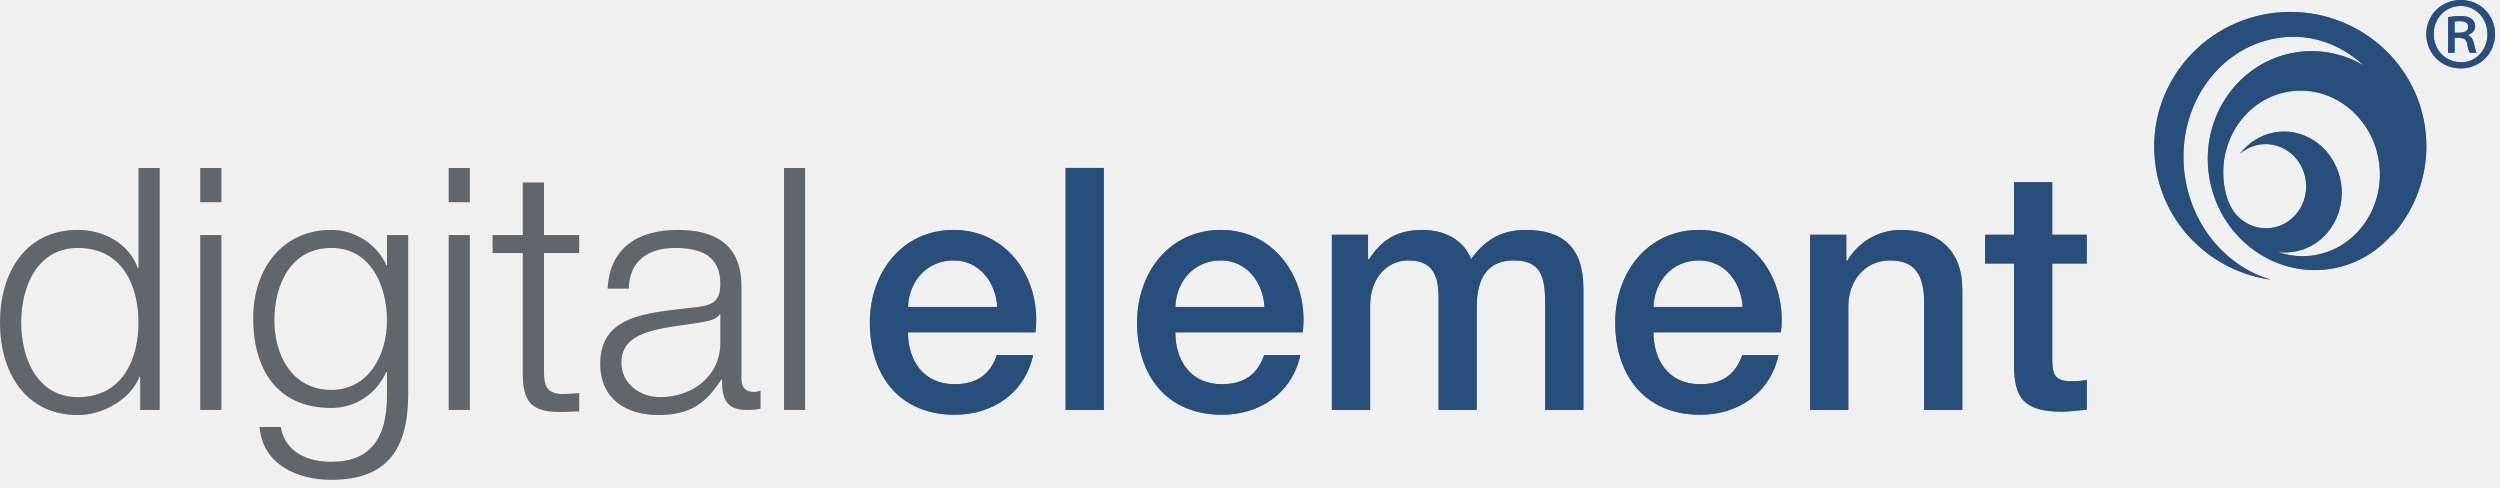
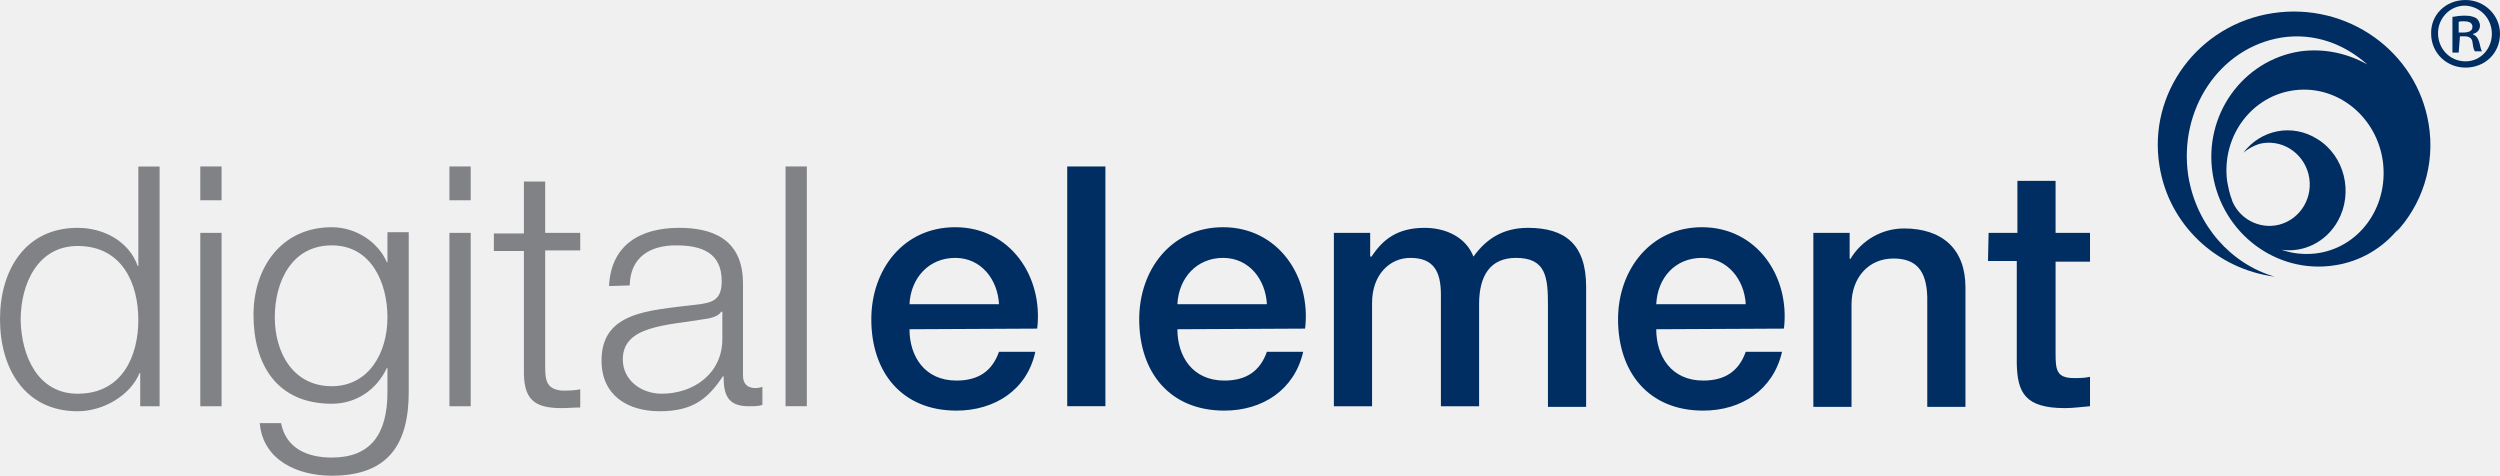
- <svg xmlns="http://www.w3.org/2000/svg" xmlns:xlink="http://www.w3.org/1999/xlink" width="200px" height="39px" viewBox="0 0 200 39" version="1.1">
-   <defs>
-     <path d="M6.225,18.468 C9.82,18.468 11.08,15.398 11.08,12.494 C11.08,9.593 9.82,6.53 6.225,6.53 C3.005,6.53 1.693,9.593 1.693,12.494 C1.693,15.398 3.005,18.468 6.225,18.468 Z M12.774,19.491 L11.215,19.491 L11.215,16.837 L11.161,16.837 C10.437,18.655 8.241,19.898 6.225,19.898 C2.014,19.898 9.00900901e-05,16.453 9.00900901e-05,12.494 C9.00900901e-05,8.537 2.014,5.091 6.225,5.091 C8.292,5.091 10.305,6.15 11.027,8.157 L11.08,8.157 L11.08,0.133 L12.774,0.133 L12.774,19.491 Z M16.02,19.49 L16.02,5.503 L17.708,5.503 L17.708,19.49 L16.02,19.49 Z M16.02,2.87 L16.02,0.133 L17.708,0.133 L17.708,2.87 L16.02,2.87 Z M32.654,18.351 C32.624,22.529 31.043,25.079 26.506,25.079 C23.743,25.079 21.007,23.827 20.766,20.851 L22.456,20.851 C22.83,22.908 24.627,23.64 26.506,23.64 C29.619,23.64 30.959,21.776 30.959,18.351 L30.959,16.453 L30.903,16.453 C30.125,18.163 28.493,19.33 26.506,19.33 C22.082,19.33 20.257,16.132 20.257,12.144 C20.257,8.297 22.509,5.091 26.506,5.091 C28.521,5.091 30.234,6.369 30.903,7.911 L30.959,7.911 L30.959,5.503 L32.654,5.503 L32.654,18.351 Z M30.959,12.331 C30.959,9.594 29.701,6.53 26.506,6.53 C23.287,6.53 21.948,9.434 21.948,12.331 C21.948,15.155 23.394,17.888 26.506,17.888 C29.434,17.888 30.959,15.181 30.959,12.331 Z M35.898,19.49 L35.898,5.503 L37.586,5.503 L37.586,19.49 L35.898,19.49 Z M35.898,2.87 L35.898,0.133 L37.586,0.133 L37.586,2.87 L35.898,2.87 Z M43.519,5.503 L46.333,5.503 L46.333,6.939 L43.519,6.939 L43.519,16.375 C43.519,17.485 43.674,18.138 44.881,18.221 C45.364,18.221 45.847,18.193 46.333,18.138 L46.333,19.606 C45.822,19.606 45.339,19.657 44.828,19.657 C42.573,19.657 41.796,18.899 41.826,16.51 L41.826,6.939 L39.411,6.939 L39.411,5.503 L41.826,5.503 L41.826,1.297 L43.519,1.297 L43.519,5.503 Z M48.616,9.785 C48.775,6.504 51.056,5.091 54.218,5.091 C56.661,5.091 59.312,5.854 59.312,9.593 L59.312,17.023 C59.312,17.675 59.638,18.052 60.309,18.052 C60.494,18.052 60.708,18.003 60.842,17.948 L60.842,19.388 C60.472,19.467 60.204,19.49 59.745,19.49 C58.029,19.49 57.764,18.518 57.764,17.055 L57.705,17.055 C56.526,18.865 55.319,19.898 52.665,19.898 C50.111,19.898 48.019,18.623 48.019,15.807 C48.019,11.874 51.806,11.736 55.453,11.301 C56.849,11.141 57.629,10.951 57.629,9.406 C57.629,7.102 55.987,6.531 54.002,6.531 C51.915,6.531 50.354,7.508 50.301,9.785 L48.616,9.785 Z M57.629,11.843 L57.571,11.843 C57.357,12.25 56.605,12.392 56.15,12.469 C53.277,12.982 49.711,12.958 49.711,15.697 C49.711,17.402 51.213,18.467 52.797,18.467 C55.373,18.467 57.649,16.813 57.629,14.075 L57.629,11.843 Z M62.722,19.49 L62.722,0.133 L64.412,0.133 L64.412,19.49 L62.722,19.49 Z" id="path-1" />
-     <path d="M3.409,26.585 C3.409,28.785 4.594,30.736 7.143,30.736 C8.91,30.736 9.985,29.951 10.522,28.403 L13.419,28.403 C12.751,31.468 10.176,33.18 7.143,33.18 C2.795,33.18 0.356,30.117 0.356,25.799 C0.356,21.816 2.932,18.395 7.06,18.395 C11.434,18.395 14.114,22.388 13.605,26.585 L3.409,26.585 Z M10.547,24.553 C10.443,22.602 9.126,20.833 7.06,20.833 C4.94,20.833 3.49,22.464 3.409,24.553 L10.547,24.553 Z M16.02,32.795 L16.02,13.437 L19.078,13.437 L19.078,32.795 L16.02,32.795 Z M24.795,26.585 C24.795,28.785 25.975,30.736 28.522,30.736 C30.294,30.736 31.364,29.951 31.903,28.403 L34.8,28.403 C34.124,31.468 31.557,33.18 28.522,33.18 C24.179,33.18 21.737,30.117 21.737,25.799 C21.737,21.816 24.312,18.395 28.44,18.395 C32.813,18.395 35.496,22.388 34.988,26.585 L24.795,26.585 Z M31.928,24.553 C31.823,22.602 30.506,20.833 28.44,20.833 C26.32,20.833 24.874,22.464 24.795,24.553 L31.928,24.553 Z M37.319,18.777 L40.212,18.777 L40.212,20.732 L40.299,20.732 C41.211,19.346 42.36,18.396 44.562,18.396 C46.254,18.396 47.838,19.128 48.456,20.732 C49.475,19.296 50.792,18.396 52.803,18.396 C55.726,18.396 57.442,19.703 57.442,23.119 L57.442,32.795 L54.386,32.795 L54.386,24.605 C54.386,22.387 54.246,20.833 51.862,20.833 C49.796,20.833 48.906,22.222 48.906,24.582 L48.906,32.795 L45.855,32.795 L45.855,23.793 C45.855,21.871 45.263,20.833 43.41,20.833 C41.829,20.833 40.38,22.14 40.38,24.469 L40.38,32.795 L37.319,32.795 L37.319,18.777 Z M63.047,26.585 C63.047,28.785 64.232,30.736 66.776,30.736 C68.54,30.736 69.62,29.951 70.154,28.403 L73.054,28.403 C72.379,31.468 69.808,33.18 66.776,33.18 C62.432,33.18 59.987,30.117 59.987,25.799 C59.987,21.816 62.566,18.395 66.697,18.395 C71.071,18.395 73.751,22.388 73.241,26.585 L63.047,26.585 Z M70.182,24.553 C70.072,22.602 68.759,20.833 66.697,20.833 C64.571,20.833 63.123,22.464 63.047,24.553 L70.182,24.553 Z M75.576,18.777 L78.472,18.777 L78.472,20.833 L78.528,20.886 C79.443,19.346 81.024,18.396 82.847,18.396 C85.856,18.396 87.753,20.028 87.753,23.169 L87.753,32.795 L84.697,32.795 L84.697,23.981 C84.644,21.788 83.784,20.833 81.984,20.833 C79.948,20.833 78.635,22.463 78.635,24.531 L78.635,32.795 L75.576,32.795 L75.576,18.777 Z M89.578,18.777 L91.891,18.777 L91.891,14.569 L94.949,14.569 L94.949,18.777 L97.709,18.777 L97.709,21.081 L94.949,21.081 L94.949,28.569 C94.949,29.841 95.051,30.493 96.418,30.493 C96.853,30.493 97.278,30.493 97.709,30.384 L97.709,32.77 C97.036,32.826 96.393,32.935 95.722,32.935 C92.529,32.935 91.944,31.681 91.891,29.352 L91.891,21.081 L89.578,21.081 L89.578,18.777 Z M124.749,10.026 C125.274,13.363 124.19,16.584 122.067,18.916 C122.154,18.797 122.229,18.669 122.312,18.546 C121.054,20.097 119.271,21.197 117.179,21.514 C112.578,22.213 108.244,18.898 107.499,14.112 C106.756,9.33 109.889,4.877 114.49,4.181 C116.408,3.891 118.274,4.304 119.857,5.222 C117.98,3.523 115.611,2.629 112.997,3.039 C108.035,3.82 104.72,8.838 105.581,14.24 C106.229,18.276 109.021,21.385 112.456,22.379 C107.844,21.743 103.995,18.197 103.238,13.417 C102.298,7.538 106.352,2.023 112.293,1.088 C118.236,0.159 123.808,4.16 124.749,10.026 Z M115.679,20.451 C119.108,20.042 121.544,16.756 121.111,13.126 C120.676,9.493 117.547,6.885 114.116,7.292 C110.676,7.709 108.246,10.991 108.678,14.624 C108.744,15.173 108.878,15.695 109.058,16.19 C109.051,16.147 109.033,16.107 109.026,16.064 C109.582,17.667 111.224,18.576 112.835,18.162 C114.562,17.712 115.603,15.883 115.162,14.075 C114.721,12.274 112.964,11.176 111.235,11.627 C110.744,11.756 110.319,12 109.959,12.313 C111.353,10.48 113.84,9.954 115.834,11.209 C118.025,12.586 118.757,15.558 117.486,17.849 C116.542,19.55 114.756,20.393 113.004,20.157 C113.843,20.45 114.748,20.565 115.679,20.451 Z M127.646,-9.10714285e-05 C129.17,-9.10714285e-05 130.372,1.197 130.372,2.72 C130.372,4.277 129.17,5.474 127.63,5.474 C126.09,5.474 124.872,4.277 124.872,2.72 C124.872,1.197 126.09,-9.10714285e-05 127.63,-9.10714285e-05 L127.646,-9.10714285e-05 Z M127.613,0.479 C126.395,0.479 125.464,1.488 125.464,2.72 C125.464,3.986 126.395,4.978 127.646,4.978 C128.865,4.995 129.763,3.986 129.763,2.737 C129.763,1.488 128.865,0.479 127.63,0.479 L127.613,0.479 Z M127.139,4.226 L126.615,4.226 L126.615,1.369 C126.902,1.317 127.207,1.283 127.596,1.283 C128.07,1.283 128.307,1.369 128.493,1.505 C128.662,1.626 128.781,1.848 128.781,2.105 C128.781,2.463 128.528,2.686 128.222,2.789 L128.222,2.823 C128.476,2.925 128.611,3.148 128.696,3.507 C128.781,3.951 128.831,4.123 128.9,4.226 L128.358,4.226 C128.273,4.123 128.206,3.866 128.137,3.472 C128.07,3.165 127.884,3.028 127.478,3.028 L127.139,3.028 L127.139,4.226 Z M127.139,2.617 L127.495,2.617 C127.884,2.617 128.222,2.498 128.222,2.156 C128.222,1.881 128.054,1.694 127.546,1.694 C127.343,1.694 127.224,1.71 127.139,1.728 L127.139,2.617 Z" id="path-3" />
-   </defs>
-   <g id="Nav/Primary" stroke="none" stroke-width="1" fill="none" fill-rule="evenodd" transform="translate(-54, -60)">
-     <g id="Logo/Full-Color" transform="translate(54, 60)">
-       <rect id="Bounding-Box" x="0" y="0" width="200" height="51" />
-       <g id="↳-🎨Digital-Color" stroke-width="1" fill-rule="evenodd" transform="translate(0, 13.30435)">
-         <mask id="mask-2" fill="white">
-           <use xlink:href="#path-1" />
-         </mask>
-         <use id="Mask" fill="#7E8083" xlink:href="#path-1" />
-         <g id="Mixin/Fill/Black---Disabled" mask="url(#mask-2)" opacity="0.25">
-           <g transform="translate(0, -13.30435)" id="Mixin/Fill/Black">
-             <g>
-               <rect id="Rectangle" fill="#0B1724" x="0" y="0" width="201" height="51" />
-             </g>
-           </g>
-         </g>
-       </g>
-       <g id="↳-🎨Element-Color" stroke-width="1" fill-rule="evenodd" transform="translate(69.23077, 0)">
-         <mask id="mask-4" fill="white">
-           <use xlink:href="#path-3" />
-         </mask>
-         <use id="Mask" fill="#7E8083" xlink:href="#path-3" />
-         <g id="Mixin/Fill/Active" mask="url(#mask-4)" fill="#284E7B">
-           <g transform="translate(-69.23077, 0)" id="Box">
-             <rect x="0" y="0" width="201" height="51" />
-           </g>
-         </g>
-       </g>
-     </g>
-   </g>
+ <svg xmlns="http://www.w3.org/2000/svg" version="1.1" id="Layer_1" x="0px" y="0px" width="1417.675px" height="269.763px" viewBox="0 573.779 1417.675 269.763" enable-background="new 0 573.779 1417.675 269.763" xml:space="preserve">
+   <path fill="#808285" d="M90.513,804.142H79.509v-18.812h-0.355c-5.324,12.778-20.587,21.652-35.14,21.652  C14.198,806.981,0,782.845,0,754.804c0-27.686,14.198-51.823,44.014-51.823c14.553,0,29.106,7.454,34.075,21.652h0.355v-56.437  h12.068V804.142L90.513,804.142z M44.014,797.043c25.556,0,34.43-21.652,34.43-41.884c0-20.232-8.874-41.884-34.43-41.884  c-22.717,0-32.301,21.652-32.301,41.884C12.068,775.391,21.297,797.043,44.014,797.043z M113.584,668.195h12.068v19.167h-12.068  V668.195z M113.584,705.82h12.068v98.322h-12.068V705.82z M231.783,795.978c0,29.461-11.358,47.563-43.659,47.563  c-19.522,0-39.045-8.874-40.819-29.816h12.068c2.84,14.553,15.263,19.522,28.751,19.522c22.007,0,31.591-13.133,31.591-37.27V782.49  h-0.355c-5.679,12.068-17.038,20.232-31.236,20.232c-31.236,0-44.369-22.362-44.369-50.403c0-26.976,15.973-49.693,44.369-49.693  c14.198,0,26.621,8.874,31.236,19.877h0.355v-17.038h12.068V795.978L231.783,795.978z M219.715,753.739  c0-19.167-8.874-40.819-31.591-40.819s-32.301,20.587-32.301,40.819c0,19.877,10.294,39.045,32.301,39.045  C209.066,792.783,219.715,773.971,219.715,753.739z M254.855,668.195h12.068v19.167h-12.068V668.195z M254.855,705.82h12.068v98.322  h-12.068V705.82z M309.162,705.82h19.877v9.939h-19.877v66.376c0,7.809,1.065,12.423,9.584,13.133c3.55,0,6.744,0,10.294-0.71  v10.294c-3.55,0-7.099,0.355-10.649,0.355c-15.973,0-21.652-5.324-21.297-22.007v-67.086h-17.038v-9.939h17.038v-29.461h12.068  V705.82z M345.367,735.991c1.065-23.072,17.393-33.01,39.755-33.01c17.393,0,36.205,5.324,36.205,31.591v52.178  c0,4.614,2.485,7.099,7.099,7.099c1.42,0,2.84-0.355,3.904-0.71v10.294c-2.485,0.71-4.614,0.71-7.809,0.71  c-12.068,0-14.198-6.744-14.198-17.038h-0.355c-8.519,12.778-17.038,19.877-35.85,19.877c-18.103,0-33.01-8.874-33.01-28.751  c0-27.686,26.976-28.396,52.888-31.591c9.939-1.065,15.263-2.485,15.263-13.488c0-16.328-11.713-20.232-25.911-20.232  c-14.908,0-25.911,6.744-26.266,22.717L345.367,735.991L345.367,735.991z M409.259,750.544h-0.355  c-1.42,2.84-6.744,3.904-9.939,4.259c-20.587,3.549-45.789,3.549-45.789,22.717c0,12.068,10.649,19.522,22.007,19.522  c18.457,0,34.43-11.713,34.43-30.881v-15.618H409.259z M445.464,668.195h12.068v135.946h-12.068  C445.464,804.142,445.464,668.195,445.464,668.195z" />
+   <path fill="#002E63" d="M515.744,760.483c0,15.263,8.519,29.106,26.621,29.106c12.423,0,20.232-5.324,24.137-16.328h20.587  c-4.614,21.652-23.072,33.365-44.724,33.365c-30.881,0-48.273-21.652-48.273-51.823c0-28.041,18.103-52.178,47.563-52.178  c31.236,0,50.048,28.041,46.499,57.502L515.744,760.483L515.744,760.483z M566.502,746.285c-0.71-13.843-9.939-26.266-24.847-26.266  c-14.908,0-25.202,11.358-25.911,26.266H566.502z M605.192,668.195h21.652v135.946h-21.652V668.195z M667.663,760.483  c0,15.263,8.519,29.106,26.621,29.106c12.423,0,20.232-5.324,24.137-16.328h20.587c-4.969,21.652-23.072,33.365-44.724,33.365  c-30.881,0-48.273-21.652-48.273-51.823c0-28.041,18.103-52.178,47.563-52.178c31.236,0,50.048,28.041,46.499,57.502  L667.663,760.483L667.663,760.483z M718.421,746.285c-0.71-13.843-9.939-26.266-24.847-26.266  c-14.908,0-25.202,11.358-25.911,26.266H718.421z M756.401,705.82h20.587v13.488h0.71c6.389-9.584,14.553-16.328,30.171-16.328  c12.068,0,23.427,5.324,27.686,16.328c7.099-9.939,16.683-16.328,30.881-16.328c20.942,0,33.01,9.229,33.01,33.365v68.151h-21.652  V746.64c0-15.618-1.065-26.621-18.103-26.621c-14.553,0-20.942,9.939-20.942,26.266v57.857h-21.652v-63.181  c0-13.488-4.259-20.942-17.393-20.942c-11.358,0-21.652,9.229-21.652,25.557v58.567h-21.652L756.401,705.82L756.401,705.82z   M939.201,760.483c0,15.263,8.519,29.106,26.621,29.106c12.423,0,20.232-5.324,24.137-16.328h20.587  c-4.969,21.652-23.072,33.365-44.724,33.365c-30.881,0-48.273-21.652-48.273-51.823c0-28.041,18.458-52.178,47.563-52.178  c31.236,0,50.048,28.041,46.499,57.502L939.201,760.483L939.201,760.483z M989.959,746.285  c-0.71-13.843-10.294-26.266-24.847-26.266c-15.263,0-25.202,11.358-25.911,26.266H989.959z M1028.294,705.82h20.587v14.553  l0.355,0.355c6.389-10.648,17.748-17.393,30.526-17.393c21.297,0,34.785,11.358,34.785,33.365v67.796h-21.652V742.38  c-0.355-15.263-6.389-22.007-19.167-22.007c-14.553,0-23.782,11.358-23.782,25.911v58.212h-21.652L1028.294,705.82L1028.294,705.82z   M1127.68,705.82h16.328v-29.461h21.652v29.461h19.522v16.328h-19.522v52.533c0,8.874,0.71,13.488,10.294,13.488  c3.195,0,6.034,0,9.229-0.71v16.683c-4.969,0.355-9.229,1.065-14.198,1.065c-22.717,0-26.976-8.874-27.331-25.202v-58.212h-16.328  L1127.68,705.82L1127.68,705.82L1127.68,705.82z" />
+   <path fill="#002E63" d="M1377.211,644.059c-6.744-41.174-46.144-69.215-88.383-62.826c-42.239,6.389-70.99,45.434-64.246,86.608  c5.324,33.72,32.656,58.567,65.311,62.826c-24.492-7.099-44.369-28.751-48.983-57.147c-5.679-37.625,17.748-72.765,52.888-78.444  c18.458-2.84,35.495,3.549,48.628,15.263c-11.359-6.389-24.492-9.229-37.98-7.454c-32.656,4.969-55.017,36.205-49.693,69.57  c5.324,33.72,36.205,56.792,68.861,51.823c14.908-2.13,27.686-9.939,36.56-20.942c-0.71,0.71-1.065,1.775-1.775,2.485  C1373.306,690.202,1381.115,667.486,1377.211,644.059z M1312.964,717.534c-6.744,0.71-13.133,0-19.167-2.13  c12.423,1.775,25.202-4.259,31.946-16.328c8.874-15.973,3.905-36.915-11.713-46.499c-14.198-8.874-31.946-5.324-41.884,7.809  c2.485-2.13,5.679-3.904,8.874-4.969c12.423-3.195,24.847,4.614,28.041,17.038c3.195,12.778-4.259,25.556-16.683,28.751  c-11.358,2.84-23.072-3.549-26.976-14.553c0,0.355,0,0.71,0.355,0.71c-1.42-3.549-2.13-7.099-2.84-11.003  c-3.194-25.556,14.198-48.628,38.69-51.468s46.499,15.618,49.693,40.819C1354.494,691.622,1337.456,714.694,1312.964,717.534z" />
+   <path fill="#002E63" d="M1398.153,573.779c10.649,0,19.522,8.519,19.522,19.167c0,11.003-8.519,19.167-19.522,19.167  c-11.003,0-19.522-8.519-19.522-19.167C1378.275,582.297,1386.794,573.779,1398.153,573.779L1398.153,573.779z M1397.798,576.973  c-8.519,0-15.263,7.099-15.263,15.618c0,8.874,6.744,15.973,15.618,15.973c8.519,0,14.908-7.099,14.908-15.618  C1413.061,584.427,1406.671,577.328,1397.798,576.973L1397.798,576.973L1397.798,576.973z M1394.248,603.594h-3.55v-20.232  c2.13-0.355,4.26-0.71,7.099-0.71c3.55,0,4.969,0.71,6.389,1.42c1.065,0.71,2.13,2.485,2.13,4.259c0,2.485-1.775,4.259-3.904,4.614  v0.355c1.775,0.71,2.84,2.13,3.549,4.614c0.71,3.195,1.065,4.259,1.42,4.969h-3.904c-0.71-0.71-1.065-2.485-1.42-5.324  c-0.355-2.13-1.775-3.195-4.614-3.195h-2.485L1394.248,603.594L1394.248,603.594z M1394.248,592.236h2.485  c2.84,0,5.324-0.71,5.324-3.195c0-1.775-1.065-3.195-4.969-3.195c-1.42,0-2.13,0-2.839,0.355L1394.248,592.236L1394.248,592.236z" />
</svg>
